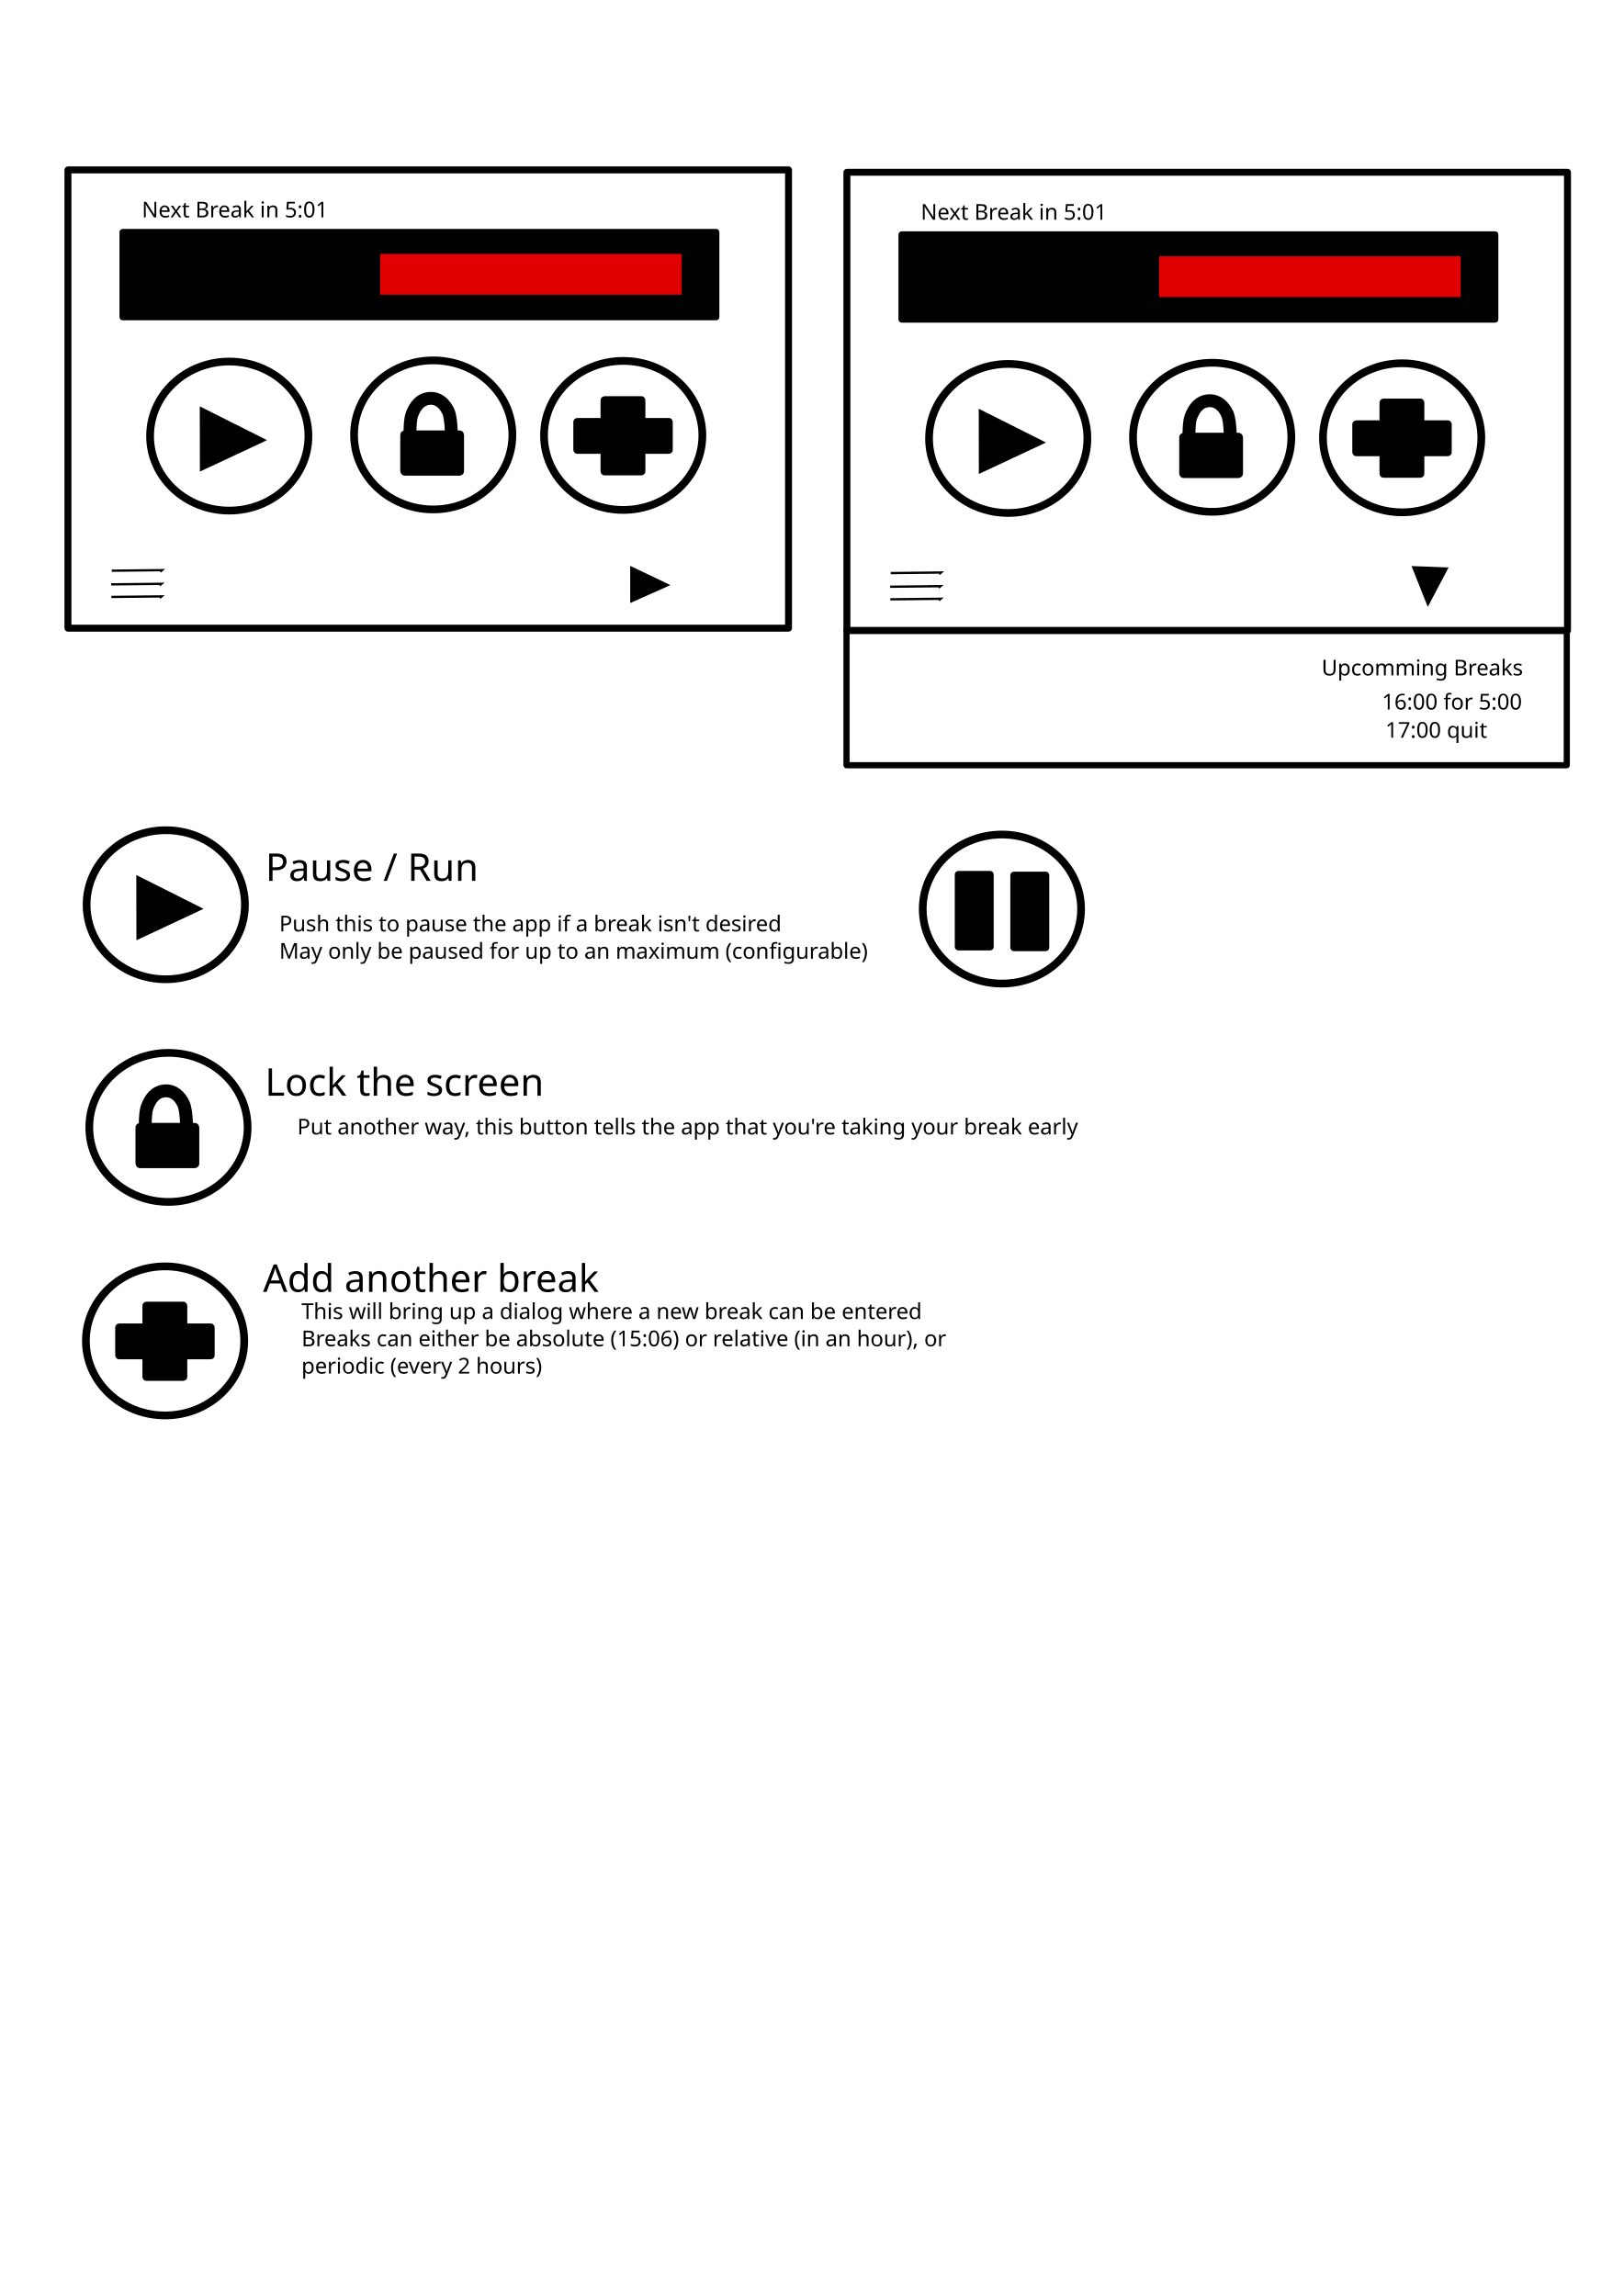
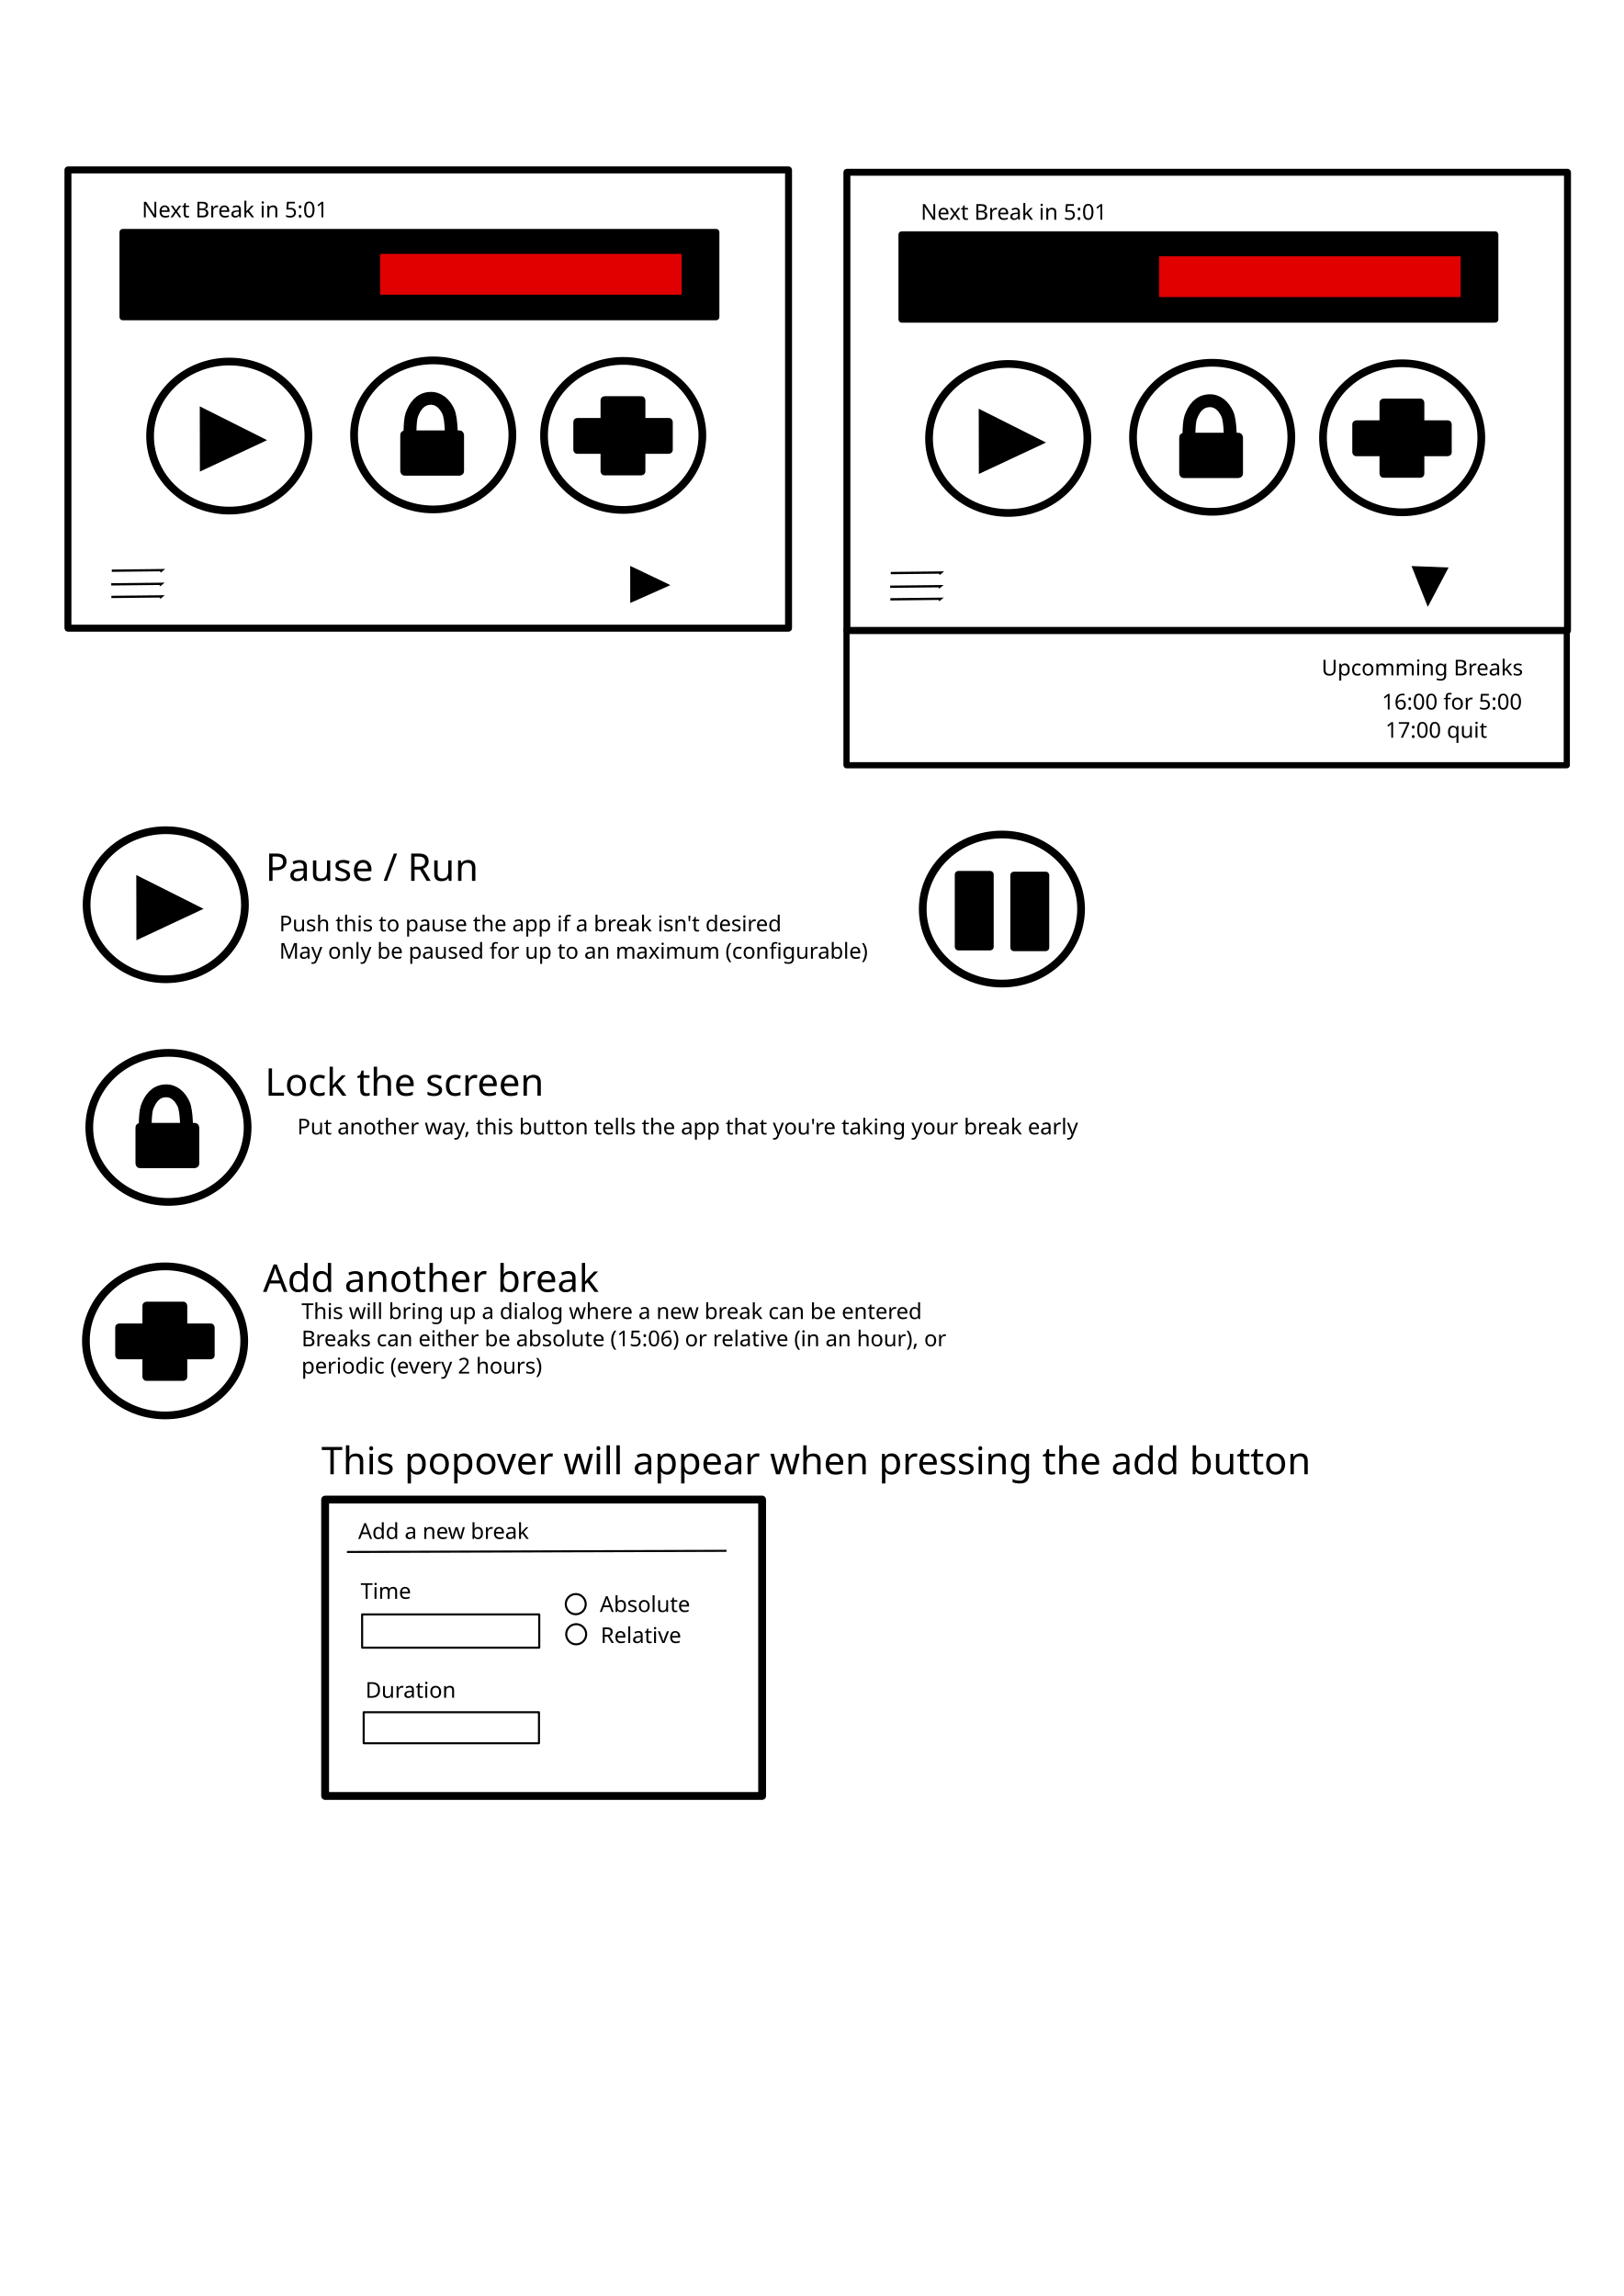
- <svg xmlns="http://www.w3.org/2000/svg" id="svg8" version="1.1" viewBox="0 0 210 297" height="297mm" width="210mm">
+ <svg xmlns="http://www.w3.org/2000/svg" width="210mm" height="297mm" viewBox="0 0 210 297" version="1.1" id="svg8">
  <defs id="defs2" />
  <g id="layer1">
    <g id="g1183">
-       <ellipse ry="9.64" rx="10.239" cy="117.033" cx="21.44" id="path833-6-5-7" style="fill:none;fill-opacity:0.306;stroke:#000000;stroke-width:1;stroke-linejoin:round" />
-       <path id="path902-0" d="m 17.759,113.404 0.016,8.017 8.249,-3.864 z" style="fill:#000000;fill-opacity:1;stroke:#000000;stroke-width:0.265px;stroke-linecap:butt;stroke-linejoin:miter;stroke-opacity:1" />
+       <ellipse style="fill:none;fill-opacity:0.306;stroke:#000000;stroke-width:1;stroke-linejoin:round" id="path833-6-5-7" cx="21.44" cy="117.033" rx="10.239" ry="9.64" />
+       <path style="fill:#000000;fill-opacity:1;stroke:#000000;stroke-width:0.265px;stroke-linecap:butt;stroke-linejoin:miter;stroke-opacity:1" d="m 17.759,113.404 0.016,8.017 8.249,-3.864 z" id="path902-0" />
    </g>
-     <text id="text1027" y="113.941" x="34.329" style="font-size:4.939px;line-height:1.25;font-family:sans-serif;letter-spacing:0px;word-spacing:0px;stroke-width:0.265" xml:space="preserve">
-       <tspan style="font-size:4.939px;stroke-width:0.265" y="113.941" x="34.329" id="tspan1025">Pause / Run</tspan>
+     <text xml:space="preserve" style="font-size:4.939px;line-height:1.25;font-family:sans-serif;letter-spacing:0px;word-spacing:0px;stroke-width:0.265" x="34.329" y="113.941" id="text1027">
+       <tspan id="tspan1025" x="34.329" y="113.941" style="font-size:4.939px;stroke-width:0.265">Pause / Run</tspan>
    </text>
-     <text id="text1031" y="120.479" x="36.11" style="font-size:2.822px;line-height:1.25;font-family:sans-serif;letter-spacing:0px;word-spacing:0px;stroke-width:0.265" xml:space="preserve">
-       <tspan style="stroke-width:0.265" y="120.479" x="36.11" id="tspan1029">Push this to pause the app if a break isn't desired</tspan>
-       <tspan id="tspan1033" style="stroke-width:0.265" y="124.007" x="36.11">May only be paused for up to an maximum (configurable)</tspan>
+     <text xml:space="preserve" style="font-size:2.822px;line-height:1.25;font-family:sans-serif;letter-spacing:0px;word-spacing:0px;stroke-width:0.265" x="36.11" y="120.479" id="text1031">
+       <tspan id="tspan1029" x="36.11" y="120.479" style="stroke-width:0.265">Push this to pause the app if a break isn't desired</tspan>
+       <tspan x="36.11" y="124.007" style="stroke-width:0.265" id="tspan1033">May only be paused for up to an maximum (configurable)</tspan>
    </text>
-     <g transform="translate(-31.02505,-6.246943)" id="g1270">
-       <g id="g846" transform="translate(-10.14039,-47.90996)">
-         <ellipse ry="9.64" rx="10.239" cy="110.48" cx="121.766" id="path833" style="fill:none;fill-opacity:0.306;stroke:#000000;stroke-width:1;stroke-linejoin:round" />
-         <rect ry="0.016" y="105.915" x="119.345" height="9.226" width="4.782" id="rect835" style="fill:#000000;fill-opacity:1;stroke:#000000;stroke-width:1.018;stroke-linejoin:round" />
-         <rect ry="0.015" y="108.717" x="115.809" height="3.65" width="11.875" id="rect837" style="fill:#000000;fill-opacity:1;stroke:#000000;stroke-width:0.984;stroke-linejoin:round" />
+     <g id="g1270" transform="translate(-31.02505,-6.246943)">
+       <g transform="translate(-10.14039,-47.90996)" id="g846">
+         <ellipse style="fill:none;fill-opacity:0.306;stroke:#000000;stroke-width:1;stroke-linejoin:round" id="path833" cx="121.766" cy="110.48" rx="10.239" ry="9.64" />
+         <rect style="fill:#000000;fill-opacity:1;stroke:#000000;stroke-width:1.018;stroke-linejoin:round" id="rect835" width="4.782" height="9.226" x="119.345" y="105.915" ry="0.016" />
+         <rect style="fill:#000000;fill-opacity:1;stroke:#000000;stroke-width:0.984;stroke-linejoin:round" id="rect837" width="11.875" height="3.65" x="115.809" y="108.717" ry="0.015" />
      </g>
      <g id="g1245">
-         <ellipse ry="9.64" rx="10.239" cy="62.655" cx="60.676" id="path833-6-5" style="fill:none;fill-opacity:0.306;stroke:#000000;stroke-width:1;stroke-linejoin:round" />
-         <path id="path902" d="m 56.995,59.026 0.016,8.017 8.249,-3.864 z" style="fill:#000000;fill-opacity:1;stroke:#000000;stroke-width:0.265px;stroke-linecap:butt;stroke-linejoin:miter;stroke-opacity:1" />
+         <ellipse style="fill:none;fill-opacity:0.306;stroke:#000000;stroke-width:1;stroke-linejoin:round" id="path833-6-5" cx="60.676" cy="62.655" rx="10.239" ry="9.64" />
+         <path style="fill:#000000;fill-opacity:1;stroke:#000000;stroke-width:0.265px;stroke-linecap:butt;stroke-linejoin:miter;stroke-opacity:1" d="m 56.995,59.026 0.016,8.017 8.249,-3.864 z" id="path902" />
      </g>
-       <g id="g998" transform="translate(-5.821719,-72.1462)">
-         <ellipse style="fill:none;fill-opacity:0.306;stroke:#000000;stroke-width:1;stroke-linejoin:round" id="path833-6" cx="92.877" cy="134.65" rx="10.239" ry="9.64" />
-         <g transform="translate(-0.01347278,-1.100154)" id="g923">
-           <rect style="fill:#000000;fill-opacity:1;stroke:#000000;stroke-width:1.144;stroke-linejoin:round" id="rect917" width="7.105" height="4.713" x="89.199" y="135.741" ry="0.021" />
-           <path style="fill:none;stroke:#000000;stroke-width:1.665;stroke-linecap:butt;stroke-linejoin:miter;stroke-miterlimit:4;stroke-dasharray:none;stroke-opacity:1" d="m 89.894,136.63 c 0,0 -0.093,-2.573 0.218,-3.449 0.412,-1.159 1.106,-2.075 2.334,-2.155 1.122,-0.074 1.926,0.68 2.399,1.701 0.461,0.997 0.396,3.886 0.396,3.886" id="path919" />
+       <g transform="translate(-5.821719,-72.1462)" id="g998">
+         <ellipse ry="9.64" rx="10.239" cy="134.65" cx="92.877" id="path833-6" style="fill:none;fill-opacity:0.306;stroke:#000000;stroke-width:1;stroke-linejoin:round" />
+         <g id="g923" transform="translate(-0.01347278,-1.100154)">
+           <rect ry="0.021" y="135.741" x="89.199" height="4.713" width="7.105" id="rect917" style="fill:#000000;fill-opacity:1;stroke:#000000;stroke-width:1.144;stroke-linejoin:round" />
+           <path id="path919" d="m 89.894,136.63 c 0,0 -0.093,-2.573 0.218,-3.449 0.412,-1.159 1.106,-2.075 2.334,-2.155 1.122,-0.074 1.926,0.68 2.399,1.701 0.461,0.997 0.396,3.886 0.396,3.886" style="fill:none;stroke:#000000;stroke-width:1.665;stroke-linecap:butt;stroke-linejoin:miter;stroke-miterlimit:4;stroke-dasharray:none;stroke-opacity:1" />
        </g>
      </g>
      <g id="g1239">
-         <rect ry="0.01" y="36.268" x="46.885" height="11.002" width="76.775" id="rect841" style="fill:#000000;fill-opacity:1;stroke:#000000;stroke-width:0.811;stroke-linejoin:round" />
-         <rect ry="0.01" y="39.092" x="80.189" height="5.274" width="38.998" id="rect953" style="fill:#e10000;fill-opacity:1;stroke:#e40000;stroke-width:0;stroke-linejoin:round;stroke-miterlimit:4;stroke-dasharray:none;stroke-opacity:1" />
+         <rect style="fill:#000000;fill-opacity:1;stroke:#000000;stroke-width:0.811;stroke-linejoin:round" id="rect841" width="76.775" height="11.002" x="46.885" y="36.268" ry="0.01" />
+         <rect style="fill:#e10000;fill-opacity:1;stroke:#e40000;stroke-width:0;stroke-linejoin:round;stroke-miterlimit:4;stroke-dasharray:none;stroke-opacity:1" id="rect953" width="38.998" height="5.274" x="80.189" y="39.092" ry="0.01" />
      </g>
-       <rect style="fill:none;fill-opacity:1;stroke:#000000;stroke-width:0.9;stroke-linejoin:round;stroke-miterlimit:4;stroke-dasharray:none;stroke-opacity:1" id="rect973" width="93.198" height="59.284" x="39.812" y="28.223" ry="0.01" />
-       <path id="path902-1" d="m 112.609,79.57 0.01,4.557 4.929,-2.196 z" style="fill:#000000;fill-opacity:1;stroke:#000000;stroke-width:0.154px;stroke-linecap:butt;stroke-linejoin:miter;stroke-opacity:1" />
-       <text xml:space="preserve" style="font-size:2.822px;line-height:1.25;font-family:sans-serif;letter-spacing:0px;word-spacing:0px;stroke-width:0.265" x="49.359" y="34.363" id="text992">
-         <tspan id="tspan1324" x="49.359" y="34.363" style="stroke-width:0.265">Next Break in 5:01</tspan>
+       <rect ry="0.01" y="28.223" x="39.812" height="59.284" width="93.198" id="rect973" style="fill:none;fill-opacity:1;stroke:#000000;stroke-width:0.9;stroke-linejoin:round;stroke-miterlimit:4;stroke-dasharray:none;stroke-opacity:1" />
+       <path style="fill:#000000;fill-opacity:1;stroke:#000000;stroke-width:0.154px;stroke-linecap:butt;stroke-linejoin:miter;stroke-opacity:1" d="m 112.609,79.57 0.01,4.557 4.929,-2.196 z" id="path902-1" />
+       <text id="text992" y="34.363" x="49.359" style="font-size:2.822px;line-height:1.25;font-family:sans-serif;letter-spacing:0px;word-spacing:0px;stroke-width:0.265" xml:space="preserve">
+         <tspan style="stroke-width:0.265" y="34.363" x="49.359" id="tspan1324">Next Break in 5:01</tspan>
      </text>
-       <g id="g1070" transform="matrix(1,0,0,1.12231,-5.729323,-89.14823)">
-         <path id="path1035" d="m 51.213,150.777 6.505,-0.063 -0.237,0.176" style="fill:none;stroke:#000000;stroke-width:0.265px;stroke-linecap:butt;stroke-linejoin:miter;stroke-opacity:1" />
-         <path style="fill:none;stroke:#000000;stroke-width:0.265px;stroke-linecap:butt;stroke-linejoin:miter;stroke-opacity:1" d="m 51.139,152.352 6.505,-0.063 -0.237,0.176" id="path1035-9" />
-         <path id="path1035-9-3" d="m 51.157,153.802 6.505,-0.063 -0.237,0.176" style="fill:none;stroke:#000000;stroke-width:0.265px;stroke-linecap:butt;stroke-linejoin:miter;stroke-opacity:1" />
+       <g transform="matrix(1,0,0,1.12231,-5.729323,-89.14823)" id="g1070">
+         <path style="fill:none;stroke:#000000;stroke-width:0.265px;stroke-linecap:butt;stroke-linejoin:miter;stroke-opacity:1" d="m 51.213,150.777 6.505,-0.063 -0.237,0.176" id="path1035" />
+         <path id="path1035-9" d="m 51.139,152.352 6.505,-0.063 -0.237,0.176" style="fill:none;stroke:#000000;stroke-width:0.265px;stroke-linecap:butt;stroke-linejoin:miter;stroke-opacity:1" />
+         <path style="fill:none;stroke:#000000;stroke-width:0.265px;stroke-linecap:butt;stroke-linejoin:miter;stroke-opacity:1" d="m 51.157,153.802 6.505,-0.063 -0.237,0.176" id="path1035-9-3" />
      </g>
-       <text id="text1330" y="98.025" x="209.745" style="font-size:2.822px;line-height:1.25;font-family:sans-serif;letter-spacing:0px;word-spacing:0px;stroke-width:0.265" xml:space="preserve">
-         <tspan style="stroke-width:0.265" y="98.025" x="209.745" id="tspan1328">16:00 for 5:00</tspan>
+       <text xml:space="preserve" style="font-size:2.822px;line-height:1.25;font-family:sans-serif;letter-spacing:0px;word-spacing:0px;stroke-width:0.265" x="209.745" y="98.025" id="text1330">
+         <tspan id="tspan1328" x="209.745" y="98.025" style="stroke-width:0.265">16:00 for 5:00</tspan>
      </text>
-       <text id="text1334" y="101.677" x="210.198" style="font-size:2.822px;line-height:1.25;font-family:sans-serif;letter-spacing:0px;word-spacing:0px;stroke-width:0.265" xml:space="preserve">
-         <tspan style="stroke-width:0.265" y="101.677" x="210.198" id="tspan1332">17:00 quit</tspan>
+       <text xml:space="preserve" style="font-size:2.822px;line-height:1.25;font-family:sans-serif;letter-spacing:0px;word-spacing:0px;stroke-width:0.265" x="210.198" y="101.677" id="text1334">
+         <tspan id="tspan1332" x="210.198" y="101.677" style="stroke-width:0.265">17:00 quit</tspan>
      </text>
-       <rect ry="0.008" y="87.764" x="140.507" height="17.469" width="93.157" id="rect1336" style="fill:none;fill-opacity:1;stroke:#000000;stroke-width:0.8;stroke-linejoin:round;stroke-miterlimit:4;stroke-dasharray:none;stroke-opacity:1" />
+       <rect style="fill:none;fill-opacity:1;stroke:#000000;stroke-width:0.8;stroke-linejoin:round;stroke-miterlimit:4;stroke-dasharray:none;stroke-opacity:1" id="rect1336" width="93.157" height="17.469" x="140.507" y="87.764" ry="0.008" />
+       <rect ry="0.01" y="200.223" x="73.074" height="38.344" width="56.521" id="rect923" style="fill:none;stroke:#000000;stroke-width:1.015;stroke-linejoin:round" />
+       <text id="text927" y="205.313" x="77.35" style="font-size:2.822px;line-height:1.25;font-family:sans-serif;letter-spacing:0px;word-spacing:0px;stroke-width:0.265" xml:space="preserve">
+         <tspan style="stroke-width:0.265" y="205.313" x="77.35" id="tspan925">Add a new break</tspan>
+       </text>
+       <path id="path929" d="m 75.897,207.002 49.086,-0.148 v 0" style="fill:none;stroke:#000000;stroke-width:0.265;stroke-linecap:butt;stroke-linejoin:miter;stroke-miterlimit:4;stroke-dasharray:none;stroke-opacity:1" />
+       <text id="text933" y="213.062" x="77.664" style="font-size:2.822px;line-height:1.25;font-family:sans-serif;letter-spacing:0px;word-spacing:0px;stroke-width:0.265" xml:space="preserve">
+         <tspan style="stroke-width:0.265" y="213.062" x="77.664" id="tspan931">Time</tspan>
+       </text>
+       <rect ry="0.008" y="215.08" x="77.859" height="4.3" width="22.91" id="rect935" style="fill:none;stroke:#000000;stroke-width:0.265;stroke-linejoin:round;stroke-miterlimit:4;stroke-dasharray:none" />
+       <ellipse ry="1.303" rx="1.291" cy="213.753" cx="105.489" id="path937" style="fill:none;stroke:#000000;stroke-width:0.265;stroke-linejoin:round;stroke-miterlimit:4;stroke-dasharray:none" />
+       <ellipse style="fill:none;stroke:#000000;stroke-width:0.265;stroke-linejoin:round;stroke-miterlimit:4;stroke-dasharray:none" id="path937-3" cx="105.546" cy="217.646" rx="1.291" ry="1.303" />
+       <text id="text956" y="214.761" x="108.602" style="font-size:2.822px;line-height:1.25;font-family:sans-serif;letter-spacing:0px;word-spacing:0px;stroke-width:0.265" xml:space="preserve">
+         <tspan style="stroke-width:0.265" y="214.761" x="108.602" id="tspan954">Absolute</tspan>
+       </text>
+       <text id="text960" y="218.777" x="108.704" style="font-size:2.822px;line-height:1.25;font-family:sans-serif;letter-spacing:0px;word-spacing:0px;stroke-width:0.265" xml:space="preserve">
+         <tspan id="tspan962" style="stroke-width:0.265" y="218.777" x="108.704">Relative</tspan>
+       </text>
+       <text id="text968" y="225.863" x="78.281" style="font-size:2.822px;line-height:1.25;font-family:sans-serif;letter-spacing:0px;word-spacing:0px;stroke-width:0.265" xml:space="preserve">
+         <tspan style="stroke-width:0.265" y="225.863" x="78.281" id="tspan966">Duration</tspan>
+       </text>
+       <rect ry="0.008" y="227.732" x="78.061" height="4.017" width="22.672" id="rect970" style="fill:none;stroke:#000000;stroke-width:0.265;stroke-linejoin:round;stroke-miterlimit:4;stroke-dasharray:none" />
    </g>
-     <g transform="translate(-71.08988,11.18317)" id="g998-6">
-       <ellipse style="fill:none;fill-opacity:0.306;stroke:#000000;stroke-width:1;stroke-linejoin:round" id="path833-6-0" cx="92.877" cy="134.65" rx="10.239" ry="9.64" />
-       <g transform="translate(-0.01347278,-1.100154)" id="g923-6">
-         <rect style="fill:#000000;fill-opacity:1;stroke:#000000;stroke-width:1.144;stroke-linejoin:round" id="rect917-2" width="7.105" height="4.713" x="89.199" y="135.741" ry="0.021" />
-         <path style="fill:none;stroke:#000000;stroke-width:1.665;stroke-linecap:butt;stroke-linejoin:miter;stroke-miterlimit:4;stroke-dasharray:none;stroke-opacity:1" d="m 89.894,136.63 c 0,0 -0.093,-2.573 0.218,-3.449 0.412,-1.159 1.106,-2.075 2.334,-2.155 1.122,-0.074 1.926,0.68 2.399,1.701 0.461,0.997 0.396,3.886 0.396,3.886" id="path919-6" />
+     <g id="g998-6" transform="translate(-71.08988,11.18317)">
+       <ellipse ry="9.64" rx="10.239" cy="134.65" cx="92.877" id="path833-6-0" style="fill:none;fill-opacity:0.306;stroke:#000000;stroke-width:1;stroke-linejoin:round" />
+       <g id="g923-6" transform="translate(-0.01347278,-1.100154)">
+         <rect ry="0.021" y="135.741" x="89.199" height="4.713" width="7.105" id="rect917-2" style="fill:#000000;fill-opacity:1;stroke:#000000;stroke-width:1.144;stroke-linejoin:round" />
+         <path id="path919-6" d="m 89.894,136.63 c 0,0 -0.093,-2.573 0.218,-3.449 0.412,-1.159 1.106,-2.075 2.334,-2.155 1.122,-0.074 1.926,0.68 2.399,1.701 0.461,0.997 0.396,3.886 0.396,3.886" style="fill:none;stroke:#000000;stroke-width:1.665;stroke-linecap:butt;stroke-linejoin:miter;stroke-miterlimit:4;stroke-dasharray:none;stroke-opacity:1" />
      </g>
    </g>
-     <text id="text1101" y="141.732" x="34.261" style="font-size:4.939px;line-height:1.25;font-family:sans-serif;letter-spacing:0px;word-spacing:0px;stroke-width:0.265" xml:space="preserve">
-       <tspan style="stroke-width:0.265" y="141.732" x="34.261" id="tspan1099">Lock the screen</tspan>
+     <text xml:space="preserve" style="font-size:4.939px;line-height:1.25;font-family:sans-serif;letter-spacing:0px;word-spacing:0px;stroke-width:0.265" x="34.261" y="141.732" id="text1101">
+       <tspan id="tspan1099" x="34.261" y="141.732" style="stroke-width:0.265">Lock the screen</tspan>
    </text>
-     <text id="text1105" y="146.744" x="38.436" style="font-size:2.822px;line-height:1.25;font-family:sans-serif;letter-spacing:0px;word-spacing:0px;stroke-width:0.265" xml:space="preserve">
-       <tspan style="stroke-width:0.265" y="146.744" x="38.436" id="tspan1103">Put another way, this button tells the app that you're taking your break early</tspan>
+     <text xml:space="preserve" style="font-size:2.822px;line-height:1.25;font-family:sans-serif;letter-spacing:0px;word-spacing:0px;stroke-width:0.265" x="38.436" y="146.744" id="text1105">
+       <tspan id="tspan1103" x="38.436" y="146.744" style="stroke-width:0.265">Put another way, this button tells the app that you're taking your break early</tspan>
    </text>
-     <g id="g846-1" transform="translate(-100.4159,62.97279)">
-       <ellipse ry="9.64" rx="10.239" cy="110.48" cx="121.766" id="path833-8" style="fill:none;fill-opacity:0.306;stroke:#000000;stroke-width:1;stroke-linejoin:round" />
-       <rect ry="0.016" y="105.915" x="119.345" height="9.226" width="4.782" id="rect835-7" style="fill:#000000;fill-opacity:1;stroke:#000000;stroke-width:1.018;stroke-linejoin:round" />
-       <rect ry="0.015" y="108.717" x="115.809" height="3.65" width="11.875" id="rect837-9" style="fill:#000000;fill-opacity:1;stroke:#000000;stroke-width:0.984;stroke-linejoin:round" />
+     <g transform="translate(-100.4159,62.97279)" id="g846-1">
+       <ellipse style="fill:none;fill-opacity:0.306;stroke:#000000;stroke-width:1;stroke-linejoin:round" id="path833-8" cx="121.766" cy="110.48" rx="10.239" ry="9.64" />
+       <rect style="fill:#000000;fill-opacity:1;stroke:#000000;stroke-width:1.018;stroke-linejoin:round" id="rect835-7" width="4.782" height="9.226" x="119.345" y="105.915" ry="0.016" />
+       <rect style="fill:#000000;fill-opacity:1;stroke:#000000;stroke-width:0.984;stroke-linejoin:round" id="rect837-9" width="11.875" height="3.65" x="115.809" y="108.717" ry="0.015" />
    </g>
-     <text id="text1133" y="167.111" x="34.021" style="font-size:4.939px;line-height:1.25;font-family:sans-serif;letter-spacing:0px;word-spacing:0px;stroke-width:0.265" xml:space="preserve">
-       <tspan style="stroke-width:0.265" y="167.111" x="34.021" id="tspan1131">Add another break</tspan>
-       <tspan id="tspan1135" style="stroke-width:0.265" y="173.284" x="34.021" />
+     <text xml:space="preserve" style="font-size:4.939px;line-height:1.25;font-family:sans-serif;letter-spacing:0px;word-spacing:0px;stroke-width:0.265" x="34.021" y="167.111" id="text1133">
+       <tspan id="tspan1131" x="34.021" y="167.111" style="stroke-width:0.265">Add another break</tspan>
+       <tspan x="34.021" y="173.284" style="stroke-width:0.265" id="tspan1135" />
    </text>
-     <text id="text1139" y="170.619" x="38.99" style="font-size:2.822px;line-height:1.25;font-family:sans-serif;letter-spacing:0px;word-spacing:0px;stroke-width:0.265" xml:space="preserve">
-       <tspan style="stroke-width:0.265" y="170.619" x="38.99" id="tspan1137">This will bring up a dialog where a new break can be entered</tspan>
-       <tspan id="tspan1141" style="stroke-width:0.265" y="174.147" x="38.99">Breaks can either be absolute (15:06) or relative (in an hour), or </tspan>
-       <tspan id="tspan1143" style="stroke-width:0.265" y="177.675" x="38.99">periodic (every 2 hours)</tspan>
+     <text xml:space="preserve" style="font-size:2.822px;line-height:1.25;font-family:sans-serif;letter-spacing:0px;word-spacing:0px;stroke-width:0.265" x="38.99" y="170.619" id="text1139">
+       <tspan id="tspan1137" x="38.99" y="170.619" style="stroke-width:0.265">This will bring up a dialog where a new break can be entered</tspan>
+       <tspan x="38.99" y="174.147" style="stroke-width:0.265" id="tspan1141">Breaks can either be absolute (15:06) or relative (in an hour), or </tspan>
+       <tspan x="38.99" y="177.675" style="stroke-width:0.265" id="tspan1143">periodic (every 2 hours)</tspan>
    </text>
-     <g transform="translate(-2.263428,-0.871117)" id="g1205">
-       <ellipse style="fill:none;fill-opacity:0.306;stroke:#000000;stroke-width:1;stroke-linejoin:round" id="path833-6-5-7-0" cx="131.845" cy="118.461" rx="10.239" ry="9.64" />
-       <rect style="fill:#000000;fill-opacity:1;stroke:#000000;stroke-width:0.9;stroke-linejoin:round;stroke-miterlimit:4;stroke-dasharray:none;stroke-opacity:1" id="rect1185" width="4.133" height="9.381" x="126.199" y="113.981" ry="0.01" />
-       <rect ry="0.01" y="114.076" x="133.384" height="9.381" width="4.133" id="rect1185-2" style="fill:#000000;fill-opacity:1;stroke:#000000;stroke-width:0.9;stroke-linejoin:round;stroke-miterlimit:4;stroke-dasharray:none;stroke-opacity:1" />
+     <g id="g1205" transform="translate(-2.263428,-0.871117)">
+       <ellipse ry="9.64" rx="10.239" cy="118.461" cx="131.845" id="path833-6-5-7-0" style="fill:none;fill-opacity:0.306;stroke:#000000;stroke-width:1;stroke-linejoin:round" />
+       <rect ry="0.01" y="113.981" x="126.199" height="9.381" width="4.133" id="rect1185" style="fill:#000000;fill-opacity:1;stroke:#000000;stroke-width:0.9;stroke-linejoin:round;stroke-miterlimit:4;stroke-dasharray:none;stroke-opacity:1" />
+       <rect style="fill:#000000;fill-opacity:1;stroke:#000000;stroke-width:0.9;stroke-linejoin:round;stroke-miterlimit:4;stroke-dasharray:none;stroke-opacity:1" id="rect1185-2" width="4.133" height="9.381" x="133.384" y="114.076" ry="0.01" />
    </g>
-     <g id="g846-3" transform="translate(59.58002,-53.85028)">
-       <ellipse ry="9.64" rx="10.239" cy="110.48" cx="121.766" id="path833-7" style="fill:none;fill-opacity:0.306;stroke:#000000;stroke-width:1;stroke-linejoin:round" />
-       <rect ry="0.016" y="105.915" x="119.345" height="9.226" width="4.782" id="rect835-5" style="fill:#000000;fill-opacity:1;stroke:#000000;stroke-width:1.018;stroke-linejoin:round" />
-       <rect ry="0.015" y="108.717" x="115.809" height="3.65" width="11.875" id="rect837-92" style="fill:#000000;fill-opacity:1;stroke:#000000;stroke-width:0.984;stroke-linejoin:round" />
+     <g transform="translate(59.58002,-53.85028)" id="g846-3">
+       <ellipse style="fill:none;fill-opacity:0.306;stroke:#000000;stroke-width:1;stroke-linejoin:round" id="path833-7" cx="121.766" cy="110.48" rx="10.239" ry="9.64" />
+       <rect style="fill:#000000;fill-opacity:1;stroke:#000000;stroke-width:1.018;stroke-linejoin:round" id="rect835-5" width="4.782" height="9.226" x="119.345" y="105.915" ry="0.016" />
+       <rect style="fill:#000000;fill-opacity:1;stroke:#000000;stroke-width:0.984;stroke-linejoin:round" id="rect837-92" width="11.875" height="3.65" x="115.809" y="108.717" ry="0.015" />
    </g>
-     <rect style="fill:#000000;fill-opacity:1;stroke:#000000;stroke-width:0.811;stroke-linejoin:round" id="rect841-2" width="76.775" height="11.002" x="116.606" y="30.328" ry="0.01" />
-     <g id="g1002" transform="translate(63.8987,-78.08652)">
-       <ellipse ry="9.64" rx="10.239" cy="134.801" cx="66.498" id="path833-6-5-8" style="fill:none;fill-opacity:0.306;stroke:#000000;stroke-width:1;stroke-linejoin:round" />
-       <path id="path902-9" d="m 62.817,131.172 0.016,8.017 8.249,-3.864 z" style="fill:#000000;fill-opacity:1;stroke:#000000;stroke-width:0.265px;stroke-linecap:butt;stroke-linejoin:miter;stroke-opacity:1" />
+     <rect ry="0.01" y="30.328" x="116.606" height="11.002" width="76.775" id="rect841-2" style="fill:#000000;fill-opacity:1;stroke:#000000;stroke-width:0.811;stroke-linejoin:round" />
+     <g transform="translate(63.8987,-78.08652)" id="g1002">
+       <ellipse style="fill:none;fill-opacity:0.306;stroke:#000000;stroke-width:1;stroke-linejoin:round" id="path833-6-5-8" cx="66.498" cy="134.801" rx="10.239" ry="9.64" />
+       <path style="fill:#000000;fill-opacity:1;stroke:#000000;stroke-width:0.265px;stroke-linecap:butt;stroke-linejoin:miter;stroke-opacity:1" d="m 62.817,131.172 0.016,8.017 8.249,-3.864 z" id="path902-9" />
    </g>
-     <g id="g998-7" transform="translate(63.8987,-78.08652)">
-       <ellipse style="fill:none;fill-opacity:0.306;stroke:#000000;stroke-width:1;stroke-linejoin:round" id="path833-6-3" cx="92.877" cy="134.65" rx="10.239" ry="9.64" />
-       <g transform="translate(-0.01347278,-1.100154)" id="g923-61">
-         <rect style="fill:#000000;fill-opacity:1;stroke:#000000;stroke-width:1.144;stroke-linejoin:round" id="rect917-29" width="7.105" height="4.713" x="89.199" y="135.741" ry="0.021" />
-         <path style="fill:none;stroke:#000000;stroke-width:1.665;stroke-linecap:butt;stroke-linejoin:miter;stroke-miterlimit:4;stroke-dasharray:none;stroke-opacity:1" d="m 89.894,136.63 c 0,0 -0.093,-2.573 0.218,-3.449 0.412,-1.159 1.106,-2.075 2.334,-2.155 1.122,-0.074 1.926,0.68 2.399,1.701 0.461,0.997 0.396,3.886 0.396,3.886" id="path919-3" />
+     <g transform="translate(63.8987,-78.08652)" id="g998-7">
+       <ellipse ry="9.64" rx="10.239" cy="134.65" cx="92.877" id="path833-6-3" style="fill:none;fill-opacity:0.306;stroke:#000000;stroke-width:1;stroke-linejoin:round" />
+       <g id="g923-61" transform="translate(-0.01347278,-1.100154)">
+         <rect ry="0.021" y="135.741" x="89.199" height="4.713" width="7.105" id="rect917-29" style="fill:#000000;fill-opacity:1;stroke:#000000;stroke-width:1.144;stroke-linejoin:round" />
+         <path id="path919-3" d="m 89.894,136.63 c 0,0 -0.093,-2.573 0.218,-3.449 0.412,-1.159 1.106,-2.075 2.334,-2.155 1.122,-0.074 1.926,0.68 2.399,1.701 0.461,0.997 0.396,3.886 0.396,3.886" style="fill:none;stroke:#000000;stroke-width:1.665;stroke-linecap:butt;stroke-linejoin:miter;stroke-miterlimit:4;stroke-dasharray:none;stroke-opacity:1" />
      </g>
    </g>
-     <rect style="fill:#e10000;fill-opacity:1;stroke:#e40000;stroke-width:0;stroke-linejoin:round;stroke-miterlimit:4;stroke-dasharray:none;stroke-opacity:1" id="rect953-1" width="38.998" height="5.274" x="149.91" y="33.151" ry="0.01" />
-     <rect style="fill:none;fill-opacity:1;stroke:#000000;stroke-width:0.9;stroke-linejoin:round;stroke-miterlimit:4;stroke-dasharray:none;stroke-opacity:1" id="rect973-9" width="93.198" height="59.284" x="109.532" y="22.283" ry="0.01" />
-     <path id="path902-1-4" d="m 187.228,73.477 -4.553,-0.173 0.855,2.146 1.142,2.867 z" style="fill:#000000;fill-opacity:1;stroke:#000000;stroke-width:0.154px;stroke-linecap:butt;stroke-linejoin:miter;stroke-opacity:1" />
-     <text xml:space="preserve" style="font-size:2.822px;line-height:1.25;font-family:sans-serif;letter-spacing:0px;word-spacing:0px;stroke-width:0.265" x="119.079" y="28.422" id="text992-7">
-       <tspan id="tspan990-8" x="119.079" y="28.422" style="stroke-width:0.265">Next Break in 5:01</tspan>
+     <rect ry="0.01" y="33.151" x="149.91" height="5.274" width="38.998" id="rect953-1" style="fill:#e10000;fill-opacity:1;stroke:#e40000;stroke-width:0;stroke-linejoin:round;stroke-miterlimit:4;stroke-dasharray:none;stroke-opacity:1" />
+     <rect ry="0.01" y="22.283" x="109.532" height="59.284" width="93.198" id="rect973-9" style="fill:none;fill-opacity:1;stroke:#000000;stroke-width:0.9;stroke-linejoin:round;stroke-miterlimit:4;stroke-dasharray:none;stroke-opacity:1" />
+     <path style="fill:#000000;fill-opacity:1;stroke:#000000;stroke-width:0.154px;stroke-linecap:butt;stroke-linejoin:miter;stroke-opacity:1" d="m 187.228,73.477 -4.553,-0.173 0.855,2.146 1.142,2.867 z" id="path902-1-4" />
+     <text id="text992-7" y="28.422" x="119.079" style="font-size:2.822px;line-height:1.25;font-family:sans-serif;letter-spacing:0px;word-spacing:0px;stroke-width:0.265" xml:space="preserve">
+       <tspan style="stroke-width:0.265" y="28.422" x="119.079" id="tspan990-8">Next Break in 5:01</tspan>
    </text>
-     <g id="g1070-4" transform="matrix(1,0,0,1.12231,63.99109,-95.08854)">
-       <path id="path1035-5" d="m 51.213,150.777 6.505,-0.063 -0.237,0.176" style="fill:none;stroke:#000000;stroke-width:0.265px;stroke-linecap:butt;stroke-linejoin:miter;stroke-opacity:1" />
-       <path style="fill:none;stroke:#000000;stroke-width:0.265px;stroke-linecap:butt;stroke-linejoin:miter;stroke-opacity:1" d="m 51.139,152.352 6.505,-0.063 -0.237,0.176" id="path1035-9-0" />
-       <path id="path1035-9-3-3" d="m 51.157,153.802 6.505,-0.063 -0.237,0.176" style="fill:none;stroke:#000000;stroke-width:0.265px;stroke-linecap:butt;stroke-linejoin:miter;stroke-opacity:1" />
+     <g transform="matrix(1,0,0,1.12231,63.99109,-95.08854)" id="g1070-4">
+       <path style="fill:none;stroke:#000000;stroke-width:0.265px;stroke-linecap:butt;stroke-linejoin:miter;stroke-opacity:1" d="m 51.213,150.777 6.505,-0.063 -0.237,0.176" id="path1035-5" />
+       <path id="path1035-9-0" d="m 51.139,152.352 6.505,-0.063 -0.237,0.176" style="fill:none;stroke:#000000;stroke-width:0.265px;stroke-linecap:butt;stroke-linejoin:miter;stroke-opacity:1" />
+       <path style="fill:none;stroke:#000000;stroke-width:0.265px;stroke-linecap:butt;stroke-linejoin:miter;stroke-opacity:1" d="m 51.157,153.802 6.505,-0.063 -0.237,0.176" id="path1035-9-3-3" />
    </g>
-     <text id="text1322" y="87.367" x="170.923" style="font-size:2.822px;line-height:1.25;font-family:sans-serif;letter-spacing:0px;word-spacing:0px;stroke-width:0.265" xml:space="preserve">
-       <tspan style="stroke-width:0.265" y="87.367" x="170.923" id="tspan1320">Upcomming Breaks</tspan>
+     <text xml:space="preserve" style="font-size:2.822px;line-height:1.25;font-family:sans-serif;letter-spacing:0px;word-spacing:0px;stroke-width:0.265" x="170.923" y="87.367" id="text1322">
+       <tspan id="tspan1320" x="170.923" y="87.367" style="stroke-width:0.265">Upcomming Breaks</tspan>
+     </text>
+     <text id="text974" y="190.707" x="41.573" style="font-size:4.939px;line-height:1.25;font-family:sans-serif;letter-spacing:0px;word-spacing:0px;stroke-width:0.265" xml:space="preserve">
+       <tspan style="font-size:4.939px;stroke-width:0.265" y="190.707" x="41.573" id="tspan972">This popover will appear when pressing the add button</tspan>
+       <tspan id="tspan976" style="font-size:4.939px;stroke-width:0.265" y="196.88" x="41.573" />
    </text>
  </g>
</svg>
